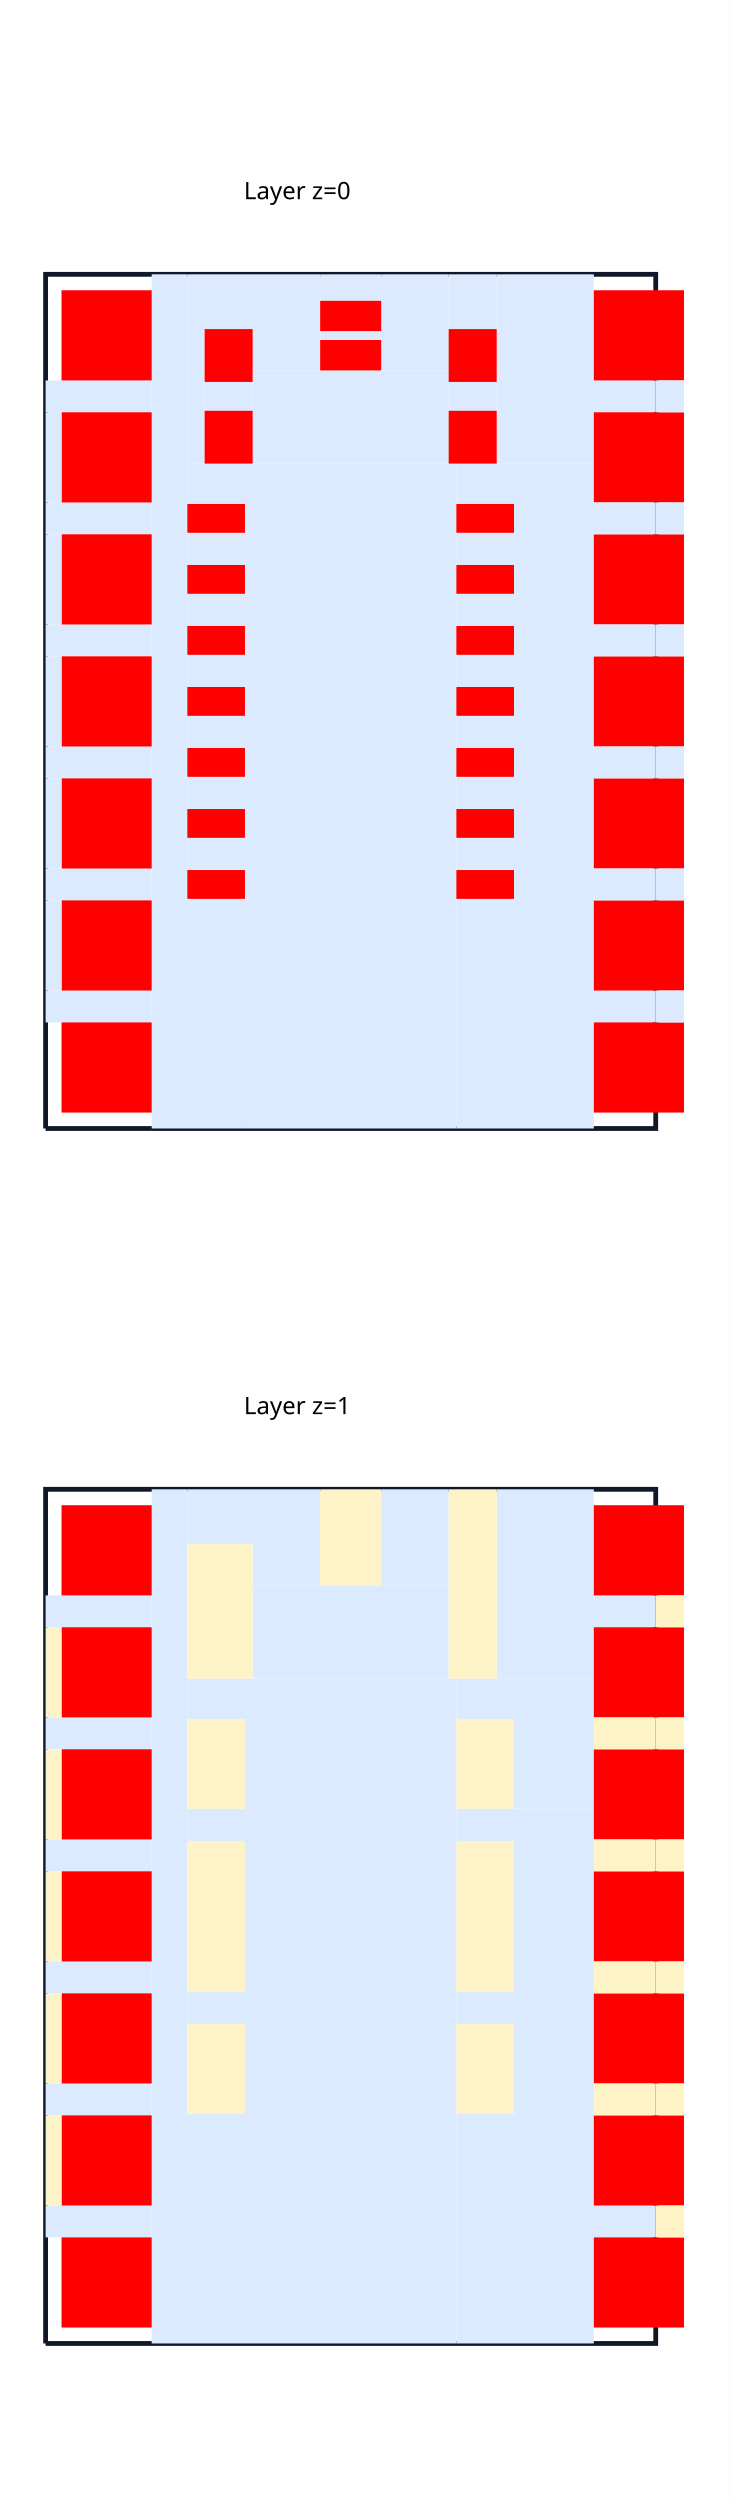
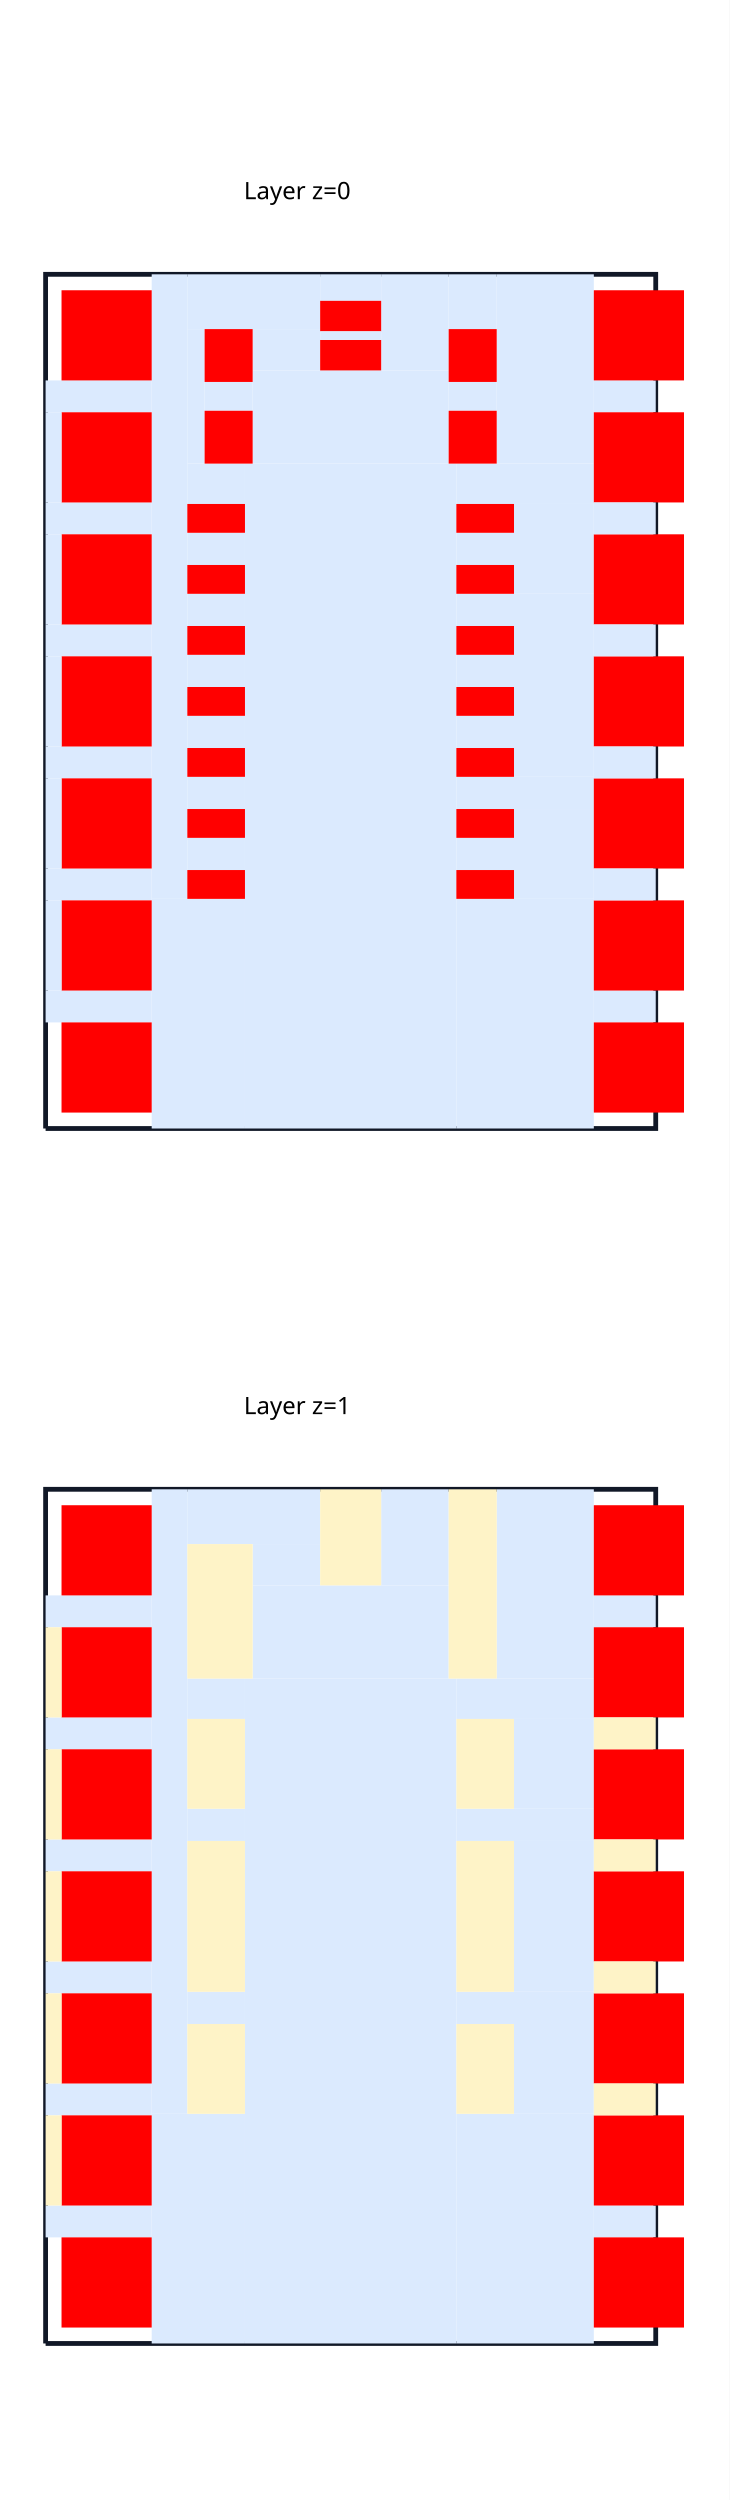
<svg xmlns="http://www.w3.org/2000/svg" width="640" height="2193" viewBox="0 0 640 2193">
  <rect width="100%" height="100%" fill="white" />
  <g>
    <polyline data-points="-6.35,-8.89 6.35,-8.89 6.35,8.89 -6.35,8.89 -6.35,-8.89" data-type="line" data-label="bounds" points="40,989.923 575.202,989.923 575.202,240.641 40,240.641 40,989.923" fill="none" stroke="#111827" stroke-width="4.214" />
  </g>
  <g>
    <polyline data-points="-6.35,-34.180104166666666 6.35,-34.180104166666666 6.35,-16.40010416666667 -6.35,-16.40010416666667 -6.35,-34.180104166666666" data-type="line" data-label="bounds" points="40,2055.695 575.202,2055.695 575.202,1306.413 40,1306.413 40,2055.695" fill="none" stroke="#111827" stroke-width="4.214" />
  </g>
  <g>
    <rect data-type="rect" data-label="node" data-x="0" data-y="-1.9699999999999989" x="214.889" y="406.679" width="185.424" height="583.243" fill="#dbeafe" stroke="black" stroke-width="0.024" />
  </g>
  <g>
    <rect data-type="rect" data-label="node" data-x="3.630775" data-y="-6.499999999999999" x="400.313" y="788.485" width="120.591" height="201.438" fill="#dbeafe" stroke="black" stroke-width="0.024" />
  </g>
  <g>
    <rect data-type="rect" data-label="node" data-x="3.630775" data-y="-1.9049999999999998" x="400.313" y="681.444" width="120.591" height="28.235" fill="#dbeafe" stroke="black" stroke-width="0.024" />
  </g>
  <g>
    <rect data-type="rect" data-label="node" data-x="3.630775" data-y="1.9049999999999998" x="400.313" y="520.884" width="120.591" height="28.235" fill="#dbeafe" stroke="black" stroke-width="0.024" />
  </g>
  <g>
    <rect data-type="rect" data-label="node" data-x="3.630775" data-y="4.529999999999999" x="400.313" y="406.679" width="120.591" height="35.399" fill="#dbeafe" stroke="black" stroke-width="0.024" />
  </g>
  <g>
    <rect data-type="rect" data-label="node" data-x="-3.170775" data-y="-6.499999999999999" x="133.068" y="788.485" width="81.821" height="201.438" fill="#dbeafe" stroke="black" stroke-width="0.024" />
  </g>
  <g>
    <rect data-type="rect" data-label="node" data-x="-3.7707749999999995" data-y="3.0337500000000004" x="133.068" y="240.641" width="31.25" height="493.587" fill="#dbeafe" stroke="black" stroke-width="0.024" />
  </g>
  <g>
    <rect data-type="rect" data-label="node" data-x="0" data-y="5.9199" x="221.631" y="324.933" width="171.939" height="81.747" fill="#dbeafe" stroke="black" stroke-width="0.024" />
  </g>
  <g>
    <rect data-type="rect" data-label="node" data-x="4.050775" data-y="6.92" x="435.712" y="240.641" width="85.192" height="166.039" fill="#dbeafe" stroke="black" stroke-width="0.024" />
  </g>
  <g>
    <rect data-type="rect" data-label="node" data-x="4.2307749999999995" data-y="0" x="450.883" y="549.119" width="70.021" height="132.325" fill="#dbeafe" stroke="black" stroke-width="0.024" />
  </g>
  <g>
    <rect data-type="rect" data-label="node" data-x="4.2307749999999995" data-y="-3.1749999999999994" x="450.883" y="709.679" width="70.021" height="78.805" fill="#dbeafe" stroke="black" stroke-width="0.024" />
  </g>
  <g>
    <rect data-type="rect" data-label="node" data-x="4.2307749999999995" data-y="3.175" x="450.883" y="442.079" width="70.021" height="78.805" fill="#dbeafe" stroke="black" stroke-width="0.024" />
  </g>
  <g>
    <rect data-type="rect" data-label="node" data-x="-2.8" data-y="-1.9049999999999998" x="164.318" y="681.444" width="50.57" height="28.235" fill="#dbeafe" stroke="black" stroke-width="0.024" />
  </g>
  <g>
    <rect data-type="rect" data-label="node" data-x="-2.8" data-y="1.9049999999999998" x="164.318" y="520.884" width="50.57" height="28.235" fill="#dbeafe" stroke="black" stroke-width="0.024" />
  </g>
  <g>
    <rect data-type="rect" data-label="node" data-x="-2.8" data-y="4.529999999999999" x="164.318" y="406.679" width="50.57" height="35.399" fill="#dbeafe" stroke="black" stroke-width="0.024" />
  </g>
  <g>
    <rect data-type="rect" data-label="node" data-x="-5.245775" data-y="-6.35" x="40" y="868.91" width="93.068" height="27.944" fill="#dbeafe" stroke="black" stroke-width="0.024" />
  </g>
  <g>
    <rect data-type="rect" data-label="node" data-x="-5.245775" data-y="6.35" x="40" y="333.709" width="93.068" height="27.944" fill="#dbeafe" stroke="black" stroke-width="0.024" />
  </g>
  <g>
    <rect data-type="rect" data-label="node" data-x="-3.7707749999999995" data-y="-3.4662499999999996" x="133.068" y="734.227" width="31.25" height="54.258" fill="#dbeafe" stroke="black" stroke-width="0.024" />
  </g>
  <g>
    <rect data-type="rect" data-label="node" data-x="-2.0175" data-y="8.32" x="164.318" y="240.641" width="116.522" height="48.042" fill="#dbeafe" stroke="black" stroke-width="0.024" />
  </g>
  <g>
    <rect data-type="rect" data-label="node" data-x="1.3375" data-y="7.889899999999999" x="334.361" y="240.641" width="59.209" height="84.292" fill="#dbeafe" stroke="black" stroke-width="0.024" />
  </g>
  <g>
    <rect data-type="rect" data-label="node" data-x="-1.3375" data-y="7.319899999999999" x="221.631" y="288.682" width="59.209" height="36.25" fill="#dbeafe" stroke="black" stroke-width="0.024" />
  </g>
  <g>
    <rect data-type="rect" data-label="node" data-x="5.705774999999999" data-y="-6.35" x="520.904" y="868.91" width="54.298" height="27.944" fill="#dbeafe" stroke="black" stroke-width="0.024" />
  </g>
  <g>
    <rect data-type="rect" data-label="node" data-x="5.705774999999999" data-y="6.35" x="520.904" y="333.709" width="54.298" height="27.944" fill="#dbeafe" stroke="black" stroke-width="0.024" />
  </g>
  <g>
    <rect data-type="rect" data-label="node" data-x="-5.245775" data-y="-3.8099999999999996" x="40" y="761.87" width="93.068" height="27.944" fill="#dbeafe" stroke="black" stroke-width="0.024" />
  </g>
  <g>
    <rect data-type="rect" data-label="node" data-x="-5.245775" data-y="-1.27" x="40" y="654.83" width="93.068" height="27.944" fill="#dbeafe" stroke="black" stroke-width="0.024" />
  </g>
  <g>
    <rect data-type="rect" data-label="node" data-x="-5.245775" data-y="1.27" x="40" y="547.789" width="93.068" height="27.944" fill="#dbeafe" stroke="black" stroke-width="0.024" />
  </g>
  <g>
    <rect data-type="rect" data-label="node" data-x="-5.245775" data-y="3.8100000000000005" x="40" y="440.749" width="93.068" height="27.944" fill="#dbeafe" stroke="black" stroke-width="0.024" />
  </g>
  <g>
    <rect data-type="rect" data-label="node" data-x="-5.080000000000002" data-y="-7.620000000000001" x="53.972" y="896.855" width="79.096" height="79.096" fill="red" stroke="black" stroke-width="0.024" />
  </g>
  <g>
    <rect data-type="rect" data-label="node" data-x="-5.08" data-y="-5.08" x="53.972" y="789.814" width="79.096" height="79.096" fill="red" stroke="black" stroke-width="0.024" />
  </g>
  <g>
    <rect data-type="rect" data-label="node" data-x="-5.08" data-y="-2.54" x="53.972" y="682.774" width="79.096" height="79.096" fill="red" stroke="black" stroke-width="0.024" />
  </g>
  <g>
    <rect data-type="rect" data-label="node" data-x="-5.08" data-y="0" x="53.972" y="575.734" width="79.096" height="79.096" fill="red" stroke="black" stroke-width="0.024" />
  </g>
  <g>
    <rect data-type="rect" data-label="node" data-x="-5.08" data-y="2.54" x="53.972" y="468.693" width="79.096" height="79.096" fill="red" stroke="black" stroke-width="0.024" />
  </g>
  <g>
    <rect data-type="rect" data-label="node" data-x="-5.08" data-y="5.079999999999998" x="53.972" y="361.653" width="79.096" height="79.096" fill="red" stroke="black" stroke-width="0.024" />
  </g>
  <g>
    <rect data-type="rect" data-label="node" data-x="-5.08" data-y="7.62" x="53.972" y="254.613" width="79.096" height="79.096" fill="red" stroke="black" stroke-width="0.024" />
  </g>
  <g>
    <rect data-type="rect" data-label="node" data-x="5.999999999999998" data-y="-7.620000000000001" x="520.904" y="896.855" width="79.096" height="79.096" fill="red" stroke="black" stroke-width="0.024" />
  </g>
  <g>
    <rect data-type="rect" data-label="node" data-x="6" data-y="-5.08" x="520.904" y="789.814" width="79.096" height="79.096" fill="red" stroke="black" stroke-width="0.024" />
  </g>
  <g>
    <rect data-type="rect" data-label="node" data-x="6" data-y="-2.54" x="520.904" y="682.774" width="79.096" height="79.096" fill="red" stroke="black" stroke-width="0.024" />
  </g>
  <g>
    <rect data-type="rect" data-label="node" data-x="6" data-y="0" x="520.904" y="575.734" width="79.096" height="79.096" fill="red" stroke="black" stroke-width="0.024" />
  </g>
  <g>
    <rect data-type="rect" data-label="node" data-x="6" data-y="2.54" x="520.904" y="468.693" width="79.096" height="79.096" fill="red" stroke="black" stroke-width="0.024" />
  </g>
  <g>
    <rect data-type="rect" data-label="node" data-x="6" data-y="5.079999999999998" x="520.904" y="361.653" width="79.096" height="79.096" fill="red" stroke="black" stroke-width="0.024" />
  </g>
  <g>
    <rect data-type="rect" data-label="node" data-x="6" data-y="7.62" x="520.904" y="254.613" width="79.096" height="79.096" fill="red" stroke="black" stroke-width="0.024" />
  </g>
  <g>
    <rect data-type="rect" data-label="node" data-x="-2.8" data-y="-3.175" x="164.318" y="734.965" width="50.57" height="28.235" fill="#dbeafe" stroke="black" stroke-width="0.024" />
  </g>
  <g>
    <rect data-type="rect" data-label="node" data-x="-2.8" data-y="-0.635" x="164.318" y="627.924" width="50.57" height="28.235" fill="#dbeafe" stroke="black" stroke-width="0.024" />
  </g>
  <g>
    <rect data-type="rect" data-label="node" data-x="-2.8" data-y="0.635" x="164.318" y="574.404" width="50.57" height="28.235" fill="#dbeafe" stroke="black" stroke-width="0.024" />
  </g>
  <g>
    <rect data-type="rect" data-label="node" data-x="-2.8" data-y="3.175" x="164.318" y="467.364" width="50.57" height="28.235" fill="#dbeafe" stroke="black" stroke-width="0.024" />
  </g>
  <g>
    <rect data-type="rect" data-label="node" data-x="0" data-y="8.6142" x="280.841" y="240.641" width="53.52" height="23.245" fill="#dbeafe" stroke="black" stroke-width="0.024" />
  </g>
  <g>
    <rect data-type="rect" data-label="node" data-x="2.54" data-y="6.35" x="393.57" y="335.038" width="42.142" height="25.285" fill="#dbeafe" stroke="black" stroke-width="0.024" />
  </g>
  <g>
    <rect data-type="rect" data-label="node" data-x="2.54" data-y="8.32" x="393.57" y="240.641" width="42.142" height="48.042" fill="#dbeafe" stroke="black" stroke-width="0.024" />
  </g>
  <g>
    <rect data-type="rect" data-label="node" data-x="2.8" data-y="-3.175" x="400.313" y="734.965" width="50.57" height="28.235" fill="#dbeafe" stroke="black" stroke-width="0.024" />
  </g>
  <g>
    <rect data-type="rect" data-label="node" data-x="2.8" data-y="-0.635" x="400.313" y="627.924" width="50.57" height="28.235" fill="#dbeafe" stroke="black" stroke-width="0.024" />
  </g>
  <g>
    <rect data-type="rect" data-label="node" data-x="2.8" data-y="0.635" x="400.313" y="574.404" width="50.57" height="28.235" fill="#dbeafe" stroke="black" stroke-width="0.024" />
  </g>
  <g>
    <rect data-type="rect" data-label="node" data-x="2.8" data-y="3.175" x="400.313" y="467.364" width="50.57" height="28.235" fill="#dbeafe" stroke="black" stroke-width="0.024" />
  </g>
  <g>
    <rect data-type="rect" data-label="node" data-x="5.705774999999999" data-y="-3.8099999999999996" x="520.904" y="761.87" width="54.298" height="27.944" fill="#dbeafe" stroke="black" stroke-width="0.024" />
  </g>
  <g>
    <rect data-type="rect" data-label="node" data-x="5.705774999999999" data-y="-1.27" x="520.904" y="654.83" width="54.298" height="27.944" fill="#dbeafe" stroke="black" stroke-width="0.024" />
  </g>
  <g>
    <rect data-type="rect" data-label="node" data-x="5.705774999999999" data-y="1.27" x="520.904" y="547.789" width="54.298" height="27.944" fill="#dbeafe" stroke="black" stroke-width="0.024" />
  </g>
  <g>
    <rect data-type="rect" data-label="node" data-x="5.705774999999999" data-y="3.8100000000000005" x="520.904" y="440.749" width="54.298" height="27.944" fill="#dbeafe" stroke="black" stroke-width="0.024" />
  </g>
  <g>
    <rect data-type="rect" data-label="node" data-x="-3.2199999999999998" data-y="6.35" x="164.318" y="288.682" width="15.171" height="117.997" fill="#dbeafe" stroke="black" stroke-width="0.024" />
  </g>
  <g>
    <rect data-type="rect" data-label="node" data-x="-2.54" data-y="6.35" x="179.49" y="335.038" width="42.142" height="25.285" fill="#dbeafe" stroke="black" stroke-width="0.024" />
  </g>
  <g>
    <rect data-type="rect" data-label="node" data-x="-2.799999999999999" data-y="3.8100000000000005" x="164.318" y="442.079" width="50.57" height="25.285" fill="red" stroke="black" stroke-width="0.024" />
  </g>
  <g>
    <rect data-type="rect" data-label="node" data-x="-2.7999999999999994" data-y="2.540000000000001" x="164.318" y="495.599" width="50.57" height="25.285" fill="red" stroke="black" stroke-width="0.024" />
  </g>
  <g>
    <rect data-type="rect" data-label="node" data-x="-2.7999999999999994" data-y="1.2700000000000005" x="164.318" y="549.119" width="50.57" height="25.285" fill="red" stroke="black" stroke-width="0.024" />
  </g>
  <g>
    <rect data-type="rect" data-label="node" data-x="-2.8" data-y="4.996003610813204e-16" x="164.318" y="602.639" width="50.57" height="25.285" fill="red" stroke="black" stroke-width="0.024" />
  </g>
  <g>
    <rect data-type="rect" data-label="node" data-x="-2.8000000000000003" data-y="-1.2699999999999996" x="164.318" y="656.159" width="50.57" height="25.285" fill="red" stroke="black" stroke-width="0.024" />
  </g>
  <g>
    <rect data-type="rect" data-label="node" data-x="-2.8000000000000003" data-y="-2.539999999999999" x="164.318" y="709.679" width="50.57" height="25.285" fill="red" stroke="black" stroke-width="0.024" />
  </g>
  <g>
    <rect data-type="rect" data-label="node" data-x="-2.8000000000000007" data-y="-3.8099999999999996" x="164.318" y="763.2" width="50.57" height="25.285" fill="red" stroke="black" stroke-width="0.024" />
  </g>
  <g>
    <rect data-type="rect" data-label="node" data-x="2.799999999999999" data-y="-3.8100000000000005" x="400.313" y="763.2" width="50.57" height="25.285" fill="red" stroke="black" stroke-width="0.024" />
  </g>
  <g>
    <rect data-type="rect" data-label="node" data-x="2.7999999999999994" data-y="-2.54" x="400.313" y="709.679" width="50.57" height="25.285" fill="red" stroke="black" stroke-width="0.024" />
  </g>
  <g>
    <rect data-type="rect" data-label="node" data-x="2.7999999999999994" data-y="-1.2700000000000005" x="400.313" y="656.159" width="50.57" height="25.285" fill="red" stroke="black" stroke-width="0.024" />
  </g>
  <g>
    <rect data-type="rect" data-label="node" data-x="2.8" data-y="-4.996003610813204e-16" x="400.313" y="602.639" width="50.57" height="25.285" fill="red" stroke="black" stroke-width="0.024" />
  </g>
  <g>
    <rect data-type="rect" data-label="node" data-x="2.8000000000000003" data-y="1.2699999999999996" x="400.313" y="549.119" width="50.57" height="25.285" fill="red" stroke="black" stroke-width="0.024" />
  </g>
  <g>
    <rect data-type="rect" data-label="node" data-x="2.8000000000000003" data-y="2.54" x="400.313" y="495.599" width="50.57" height="25.285" fill="red" stroke="black" stroke-width="0.024" />
  </g>
  <g>
    <rect data-type="rect" data-label="node" data-x="2.8000000000000007" data-y="3.8099999999999996" x="400.313" y="442.079" width="50.57" height="25.285" fill="red" stroke="black" stroke-width="0.024" />
  </g>
  <g>
    <rect data-type="rect" data-label="node" data-x="1.1102230246251565e-16" data-y="8.0209" x="280.841" y="263.886" width="53.52" height="26.76" fill="red" stroke="black" stroke-width="0.024" />
  </g>
  <g>
    <rect data-type="rect" data-label="node" data-x="-1.1102230246251565e-16" data-y="7.2073" x="280.841" y="298.173" width="53.52" height="26.76" fill="red" stroke="black" stroke-width="0.024" />
  </g>
  <g>
    <rect data-type="rect" data-label="node" data-x="-2.54" data-y="5.5" x="179.49" y="360.323" width="42.142" height="46.356" fill="red" stroke="black" stroke-width="0.024" />
  </g>
  <g>
    <rect data-type="rect" data-label="node" data-x="-2.54" data-y="7.199999999999999" x="179.49" y="288.682" width="42.142" height="46.356" fill="red" stroke="black" stroke-width="0.024" />
  </g>
  <g>
    <rect data-type="rect" data-label="node" data-x="2.54" data-y="5.5" x="393.57" y="360.323" width="42.142" height="46.356" fill="red" stroke="black" stroke-width="0.024" />
  </g>
  <g>
    <rect data-type="rect" data-label="node" data-x="2.54" data-y="7.199999999999999" x="393.57" y="288.682" width="42.142" height="46.356" fill="red" stroke="black" stroke-width="0.024" />
  </g>
  <g>
    <rect data-type="rect" data-label="node" data-x="-6.184225" data-y="-5.08" x="40" y="789.814" width="13.972" height="79.096" fill="#dbeafe" stroke="black" stroke-width="0.024" />
  </g>
  <g>
    <rect data-type="rect" data-label="node" data-x="-6.184225" data-y="5.08" x="40" y="361.653" width="13.972" height="79.096" fill="#dbeafe" stroke="black" stroke-width="0.024" />
  </g>
  <g>
    <rect data-type="rect" data-label="node" data-x="0" data-y="7.614099999999999" x="280.841" y="290.646" width="53.52" height="7.527" fill="#dbeafe" stroke="black" stroke-width="0.024" />
  </g>
  <g>
    <rect data-type="rect" data-label="node" data-x="-6.184225" data-y="-2.54" x="40" y="682.774" width="13.972" height="79.096" fill="#dbeafe" stroke="black" stroke-width="0.024" />
  </g>
  <g>
    <rect data-type="rect" data-label="node" data-x="-6.184225" data-y="0" x="40" y="575.734" width="13.972" height="79.096" fill="#dbeafe" stroke="black" stroke-width="0.024" />
  </g>
  <g>
    <rect data-type="rect" data-label="node" data-x="-6.184225" data-y="2.54" x="40" y="468.693" width="13.972" height="79.096" fill="#dbeafe" stroke="black" stroke-width="0.024" />
  </g>
  <g>
-     <rect data-type="rect" data-label="node" data-x="6.644224999999999" data-y="-6.3500000000000005" x="575.202" y="868.91" width="24.798" height="27.944" fill="#dbeafe" stroke="black" stroke-width="0.024" />
-   </g>
-   <g>
-     <rect data-type="rect" data-label="node" data-x="6.644225" data-y="-3.8100000000000005" x="575.202" y="761.87" width="24.798" height="27.944" fill="#dbeafe" stroke="black" stroke-width="0.024" />
-   </g>
-   <g>
-     <rect data-type="rect" data-label="node" data-x="6.644225" data-y="-1.27" x="575.202" y="654.83" width="24.798" height="27.944" fill="#dbeafe" stroke="black" stroke-width="0.024" />
-   </g>
-   <g>
-     <rect data-type="rect" data-label="node" data-x="6.644225" data-y="1.27" x="575.202" y="547.789" width="24.798" height="27.944" fill="#dbeafe" stroke="black" stroke-width="0.024" />
-   </g>
-   <g>
-     <rect data-type="rect" data-label="node" data-x="6.644225" data-y="3.8099999999999996" x="575.202" y="440.749" width="24.798" height="27.944" fill="#dbeafe" stroke="black" stroke-width="0.024" />
-   </g>
-   <g>
-     <rect data-type="rect" data-label="node" data-x="6.644225" data-y="6.349999999999999" x="575.202" y="333.709" width="24.798" height="27.944" fill="#dbeafe" stroke="black" stroke-width="0.024" />
-   </g>
-   <g>
    <rect data-type="rect" data-label="node" data-x="0" data-y="-27.260104166666668" x="214.889" y="1472.451" width="185.424" height="583.243" fill="#dbeafe" stroke="black" stroke-width="0.024" />
  </g>
  <g>
    <rect data-type="rect" data-label="node" data-x="3.630775" data-y="-31.79010416666667" x="400.313" y="1854.257" width="120.591" height="201.438" fill="#dbeafe" stroke="black" stroke-width="0.024" />
  </g>
  <g>
    <rect data-type="rect" data-label="node" data-x="3.630775" data-y="-27.19510416666667" x="400.313" y="1747.216" width="120.591" height="28.235" fill="#dbeafe" stroke="black" stroke-width="0.024" />
  </g>
  <g>
    <rect data-type="rect" data-label="node" data-x="3.630775" data-y="-23.385104166666668" x="400.313" y="1586.656" width="120.591" height="28.235" fill="#dbeafe" stroke="black" stroke-width="0.024" />
  </g>
  <g>
    <rect data-type="rect" data-label="node" data-x="3.630775" data-y="-20.76010416666667" x="400.313" y="1472.451" width="120.591" height="35.399" fill="#dbeafe" stroke="black" stroke-width="0.024" />
  </g>
  <g>
    <rect data-type="rect" data-label="node" data-x="-3.170775" data-y="-31.79010416666667" x="133.068" y="1854.257" width="81.821" height="201.438" fill="#dbeafe" stroke="black" stroke-width="0.024" />
  </g>
  <g>
    <rect data-type="rect" data-label="node" data-x="-3.7707749999999995" data-y="-22.256354166666668" x="133.068" y="1306.413" width="31.25" height="493.587" fill="#dbeafe" stroke="black" stroke-width="0.024" />
  </g>
  <g>
    <rect data-type="rect" data-label="node" data-x="0" data-y="-19.370204166666667" x="221.631" y="1390.705" width="171.939" height="81.747" fill="#dbeafe" stroke="black" stroke-width="0.024" />
  </g>
  <g>
    <rect data-type="rect" data-label="node" data-x="4.050775" data-y="-18.37010416666667" x="435.712" y="1306.413" width="85.192" height="166.039" fill="#dbeafe" stroke="black" stroke-width="0.024" />
  </g>
  <g>
    <rect data-type="rect" data-label="node" data-x="4.2307749999999995" data-y="-25.29010416666667" x="450.883" y="1614.891" width="70.021" height="132.325" fill="#dbeafe" stroke="black" stroke-width="0.024" />
  </g>
  <g>
    <rect data-type="rect" data-label="node" data-x="4.2307749999999995" data-y="-28.46510416666667" x="450.883" y="1775.451" width="70.021" height="78.805" fill="#dbeafe" stroke="black" stroke-width="0.024" />
  </g>
  <g>
    <rect data-type="rect" data-label="node" data-x="4.2307749999999995" data-y="-22.11510416666667" x="450.883" y="1507.851" width="70.021" height="78.805" fill="#dbeafe" stroke="black" stroke-width="0.024" />
  </g>
  <g>
    <rect data-type="rect" data-label="node" data-x="-2.8" data-y="-27.19510416666667" x="164.318" y="1747.216" width="50.57" height="28.235" fill="#dbeafe" stroke="black" stroke-width="0.024" />
  </g>
  <g>
    <rect data-type="rect" data-label="node" data-x="-2.8" data-y="-23.385104166666668" x="164.318" y="1586.656" width="50.57" height="28.235" fill="#dbeafe" stroke="black" stroke-width="0.024" />
  </g>
  <g>
    <rect data-type="rect" data-label="node" data-x="-2.8" data-y="-20.76010416666667" x="164.318" y="1472.451" width="50.57" height="35.399" fill="#dbeafe" stroke="black" stroke-width="0.024" />
  </g>
  <g>
    <rect data-type="rect" data-label="node" data-x="-5.245775" data-y="-31.640104166666667" x="40" y="1934.682" width="93.068" height="27.944" fill="#dbeafe" stroke="black" stroke-width="0.024" />
  </g>
  <g>
    <rect data-type="rect" data-label="node" data-x="-5.245775" data-y="-18.94010416666667" x="40" y="1399.481" width="93.068" height="27.944" fill="#dbeafe" stroke="black" stroke-width="0.024" />
  </g>
  <g>
    <rect data-type="rect" data-label="node" data-x="-3.7707749999999995" data-y="-28.756354166666668" x="133.068" y="1799.999" width="31.25" height="54.258" fill="#dbeafe" stroke="black" stroke-width="0.024" />
  </g>
  <g>
    <rect data-type="rect" data-label="node" data-x="-2.0175" data-y="-16.97010416666667" x="164.318" y="1306.413" width="116.522" height="48.042" fill="#dbeafe" stroke="black" stroke-width="0.024" />
  </g>
  <g>
    <rect data-type="rect" data-label="node" data-x="1.3375" data-y="-17.40020416666667" x="334.361" y="1306.413" width="59.209" height="84.292" fill="#dbeafe" stroke="black" stroke-width="0.024" />
  </g>
  <g>
    <rect data-type="rect" data-label="node" data-x="-1.3375" data-y="-17.97020416666667" x="221.631" y="1354.454" width="59.209" height="36.25" fill="#dbeafe" stroke="black" stroke-width="0.024" />
  </g>
  <g>
    <rect data-type="rect" data-label="node" data-x="5.705774999999999" data-y="-31.640104166666667" x="520.904" y="1934.682" width="54.298" height="27.944" fill="#dbeafe" stroke="black" stroke-width="0.024" />
  </g>
  <g>
    <rect data-type="rect" data-label="node" data-x="5.705774999999999" data-y="-18.94010416666667" x="520.904" y="1399.481" width="54.298" height="27.944" fill="#dbeafe" stroke="black" stroke-width="0.024" />
  </g>
  <g>
    <rect data-type="rect" data-label="node" data-x="-5.245775" data-y="-29.100104166666668" x="40" y="1827.642" width="93.068" height="27.944" fill="#dbeafe" stroke="black" stroke-width="0.024" />
  </g>
  <g>
    <rect data-type="rect" data-label="node" data-x="-5.245775" data-y="-26.56010416666667" x="40" y="1720.602" width="93.068" height="27.944" fill="#dbeafe" stroke="black" stroke-width="0.024" />
  </g>
  <g>
    <rect data-type="rect" data-label="node" data-x="-5.245775" data-y="-24.02010416666667" x="40" y="1613.561" width="93.068" height="27.944" fill="#dbeafe" stroke="black" stroke-width="0.024" />
  </g>
  <g>
    <rect data-type="rect" data-label="node" data-x="-5.245775" data-y="-21.48010416666667" x="40" y="1506.521" width="93.068" height="27.944" fill="#dbeafe" stroke="black" stroke-width="0.024" />
  </g>
  <g>
    <rect data-type="rect" data-label="node" data-x="-5.080000000000002" data-y="-32.91010416666667" x="53.972" y="1962.627" width="79.096" height="79.096" fill="red" stroke="black" stroke-width="0.024" />
  </g>
  <g>
    <rect data-type="rect" data-label="node" data-x="-5.08" data-y="-30.37010416666667" x="53.972" y="1855.586" width="79.096" height="79.096" fill="red" stroke="black" stroke-width="0.024" />
  </g>
  <g>
    <rect data-type="rect" data-label="node" data-x="-5.08" data-y="-27.83010416666667" x="53.972" y="1748.546" width="79.096" height="79.096" fill="red" stroke="black" stroke-width="0.024" />
  </g>
  <g>
    <rect data-type="rect" data-label="node" data-x="-5.08" data-y="-25.29010416666667" x="53.972" y="1641.506" width="79.096" height="79.096" fill="red" stroke="black" stroke-width="0.024" />
  </g>
  <g>
    <rect data-type="rect" data-label="node" data-x="-5.08" data-y="-22.75010416666667" x="53.972" y="1534.465" width="79.096" height="79.096" fill="red" stroke="black" stroke-width="0.024" />
  </g>
  <g>
    <rect data-type="rect" data-label="node" data-x="-5.08" data-y="-20.21010416666667" x="53.972" y="1427.425" width="79.096" height="79.096" fill="red" stroke="black" stroke-width="0.024" />
  </g>
  <g>
    <rect data-type="rect" data-label="node" data-x="-5.08" data-y="-17.67010416666667" x="53.972" y="1320.385" width="79.096" height="79.096" fill="red" stroke="black" stroke-width="0.024" />
  </g>
  <g>
    <rect data-type="rect" data-label="node" data-x="5.999999999999998" data-y="-32.91010416666667" x="520.904" y="1962.627" width="79.096" height="79.096" fill="red" stroke="black" stroke-width="0.024" />
  </g>
  <g>
    <rect data-type="rect" data-label="node" data-x="6" data-y="-30.37010416666667" x="520.904" y="1855.586" width="79.096" height="79.096" fill="red" stroke="black" stroke-width="0.024" />
  </g>
  <g>
    <rect data-type="rect" data-label="node" data-x="6" data-y="-27.83010416666667" x="520.904" y="1748.546" width="79.096" height="79.096" fill="red" stroke="black" stroke-width="0.024" />
  </g>
  <g>
    <rect data-type="rect" data-label="node" data-x="6" data-y="-25.29010416666667" x="520.904" y="1641.506" width="79.096" height="79.096" fill="red" stroke="black" stroke-width="0.024" />
  </g>
  <g>
    <rect data-type="rect" data-label="node" data-x="6" data-y="-22.75010416666667" x="520.904" y="1534.465" width="79.096" height="79.096" fill="red" stroke="black" stroke-width="0.024" />
  </g>
  <g>
    <rect data-type="rect" data-label="node" data-x="6" data-y="-20.21010416666667" x="520.904" y="1427.425" width="79.096" height="79.096" fill="red" stroke="black" stroke-width="0.024" />
  </g>
  <g>
    <rect data-type="rect" data-label="node" data-x="6" data-y="-17.67010416666667" x="520.904" y="1320.385" width="79.096" height="79.096" fill="red" stroke="black" stroke-width="0.024" />
  </g>
  <g>
    <rect data-type="rect" data-label="node" data-x="0" data-y="-17.40020416666667" x="280.841" y="1306.413" width="53.52" height="84.292" fill="#fef3c7" stroke="black" stroke-width="0.024" />
  </g>
  <g>
    <rect data-type="rect" data-label="node" data-x="-2.7199999999999998" data-y="-18.94010416666667" x="164.318" y="1354.454" width="57.313" height="117.997" fill="#fef3c7" stroke="black" stroke-width="0.024" />
  </g>
  <g>
    <rect data-type="rect" data-label="node" data-x="2.8" data-y="-28.46510416666667" x="400.313" y="1775.451" width="50.57" height="78.805" fill="#fef3c7" stroke="black" stroke-width="0.024" />
  </g>
  <g>
    <rect data-type="rect" data-label="node" data-x="2.8" data-y="-25.29010416666667" x="400.313" y="1614.891" width="50.57" height="132.325" fill="#fef3c7" stroke="black" stroke-width="0.024" />
  </g>
  <g>
    <rect data-type="rect" data-label="node" data-x="2.8" data-y="-22.11510416666667" x="400.313" y="1507.851" width="50.57" height="78.805" fill="#fef3c7" stroke="black" stroke-width="0.024" />
  </g>
  <g>
    <rect data-type="rect" data-label="node" data-x="-2.8" data-y="-28.46510416666667" x="164.318" y="1775.451" width="50.57" height="78.805" fill="#fef3c7" stroke="black" stroke-width="0.024" />
  </g>
  <g>
    <rect data-type="rect" data-label="node" data-x="-2.8" data-y="-25.29010416666667" x="164.318" y="1614.891" width="50.57" height="132.325" fill="#fef3c7" stroke="black" stroke-width="0.024" />
  </g>
  <g>
    <rect data-type="rect" data-label="node" data-x="-2.8" data-y="-22.11510416666667" x="164.318" y="1507.851" width="50.57" height="78.805" fill="#fef3c7" stroke="black" stroke-width="0.024" />
  </g>
  <g>
    <rect data-type="rect" data-label="node" data-x="5.705774999999999" data-y="-29.100104166666668" x="520.904" y="1827.642" width="54.298" height="27.944" fill="#fef3c7" stroke="black" stroke-width="0.024" />
  </g>
  <g>
    <rect data-type="rect" data-label="node" data-x="5.705774999999999" data-y="-21.48010416666667" x="520.904" y="1506.521" width="54.298" height="27.944" fill="#fef3c7" stroke="black" stroke-width="0.024" />
  </g>
  <g>
    <rect data-type="rect" data-label="node" data-x="5.705774999999999" data-y="-26.56010416666667" x="520.904" y="1720.602" width="54.298" height="27.944" fill="#fef3c7" stroke="black" stroke-width="0.024" />
  </g>
  <g>
    <rect data-type="rect" data-label="node" data-x="5.705774999999999" data-y="-24.02010416666667" x="520.904" y="1613.561" width="54.298" height="27.944" fill="#fef3c7" stroke="black" stroke-width="0.024" />
  </g>
  <g>
    <rect data-type="rect" data-label="node" data-x="2.54" data-y="-18.37010416666667" x="393.57" y="1306.413" width="42.142" height="166.039" fill="#fef3c7" stroke="black" stroke-width="0.024" />
  </g>
  <g>
    <rect data-type="rect" data-label="node" data-x="-6.184225" data-y="-30.37010416666667" x="40" y="1855.586" width="13.972" height="79.096" fill="#fef3c7" stroke="black" stroke-width="0.024" />
  </g>
  <g>
    <rect data-type="rect" data-label="node" data-x="-6.184225" data-y="-20.210104166666667" x="40" y="1427.425" width="13.972" height="79.096" fill="#fef3c7" stroke="black" stroke-width="0.024" />
  </g>
  <g>
    <rect data-type="rect" data-label="node" data-x="-6.184225" data-y="-27.83010416666667" x="40" y="1748.546" width="13.972" height="79.096" fill="#fef3c7" stroke="black" stroke-width="0.024" />
  </g>
  <g>
    <rect data-type="rect" data-label="node" data-x="-6.184225" data-y="-25.29010416666667" x="40" y="1641.506" width="13.972" height="79.096" fill="#fef3c7" stroke="black" stroke-width="0.024" />
  </g>
  <g>
    <rect data-type="rect" data-label="node" data-x="-6.184225" data-y="-22.75010416666667" x="40" y="1534.465" width="13.972" height="79.096" fill="#fef3c7" stroke="black" stroke-width="0.024" />
-   </g>
-   <g>
-     <rect data-type="rect" data-label="node" data-x="6.644224999999999" data-y="-31.64010416666667" x="575.202" y="1934.682" width="24.798" height="27.944" fill="#fef3c7" stroke="black" stroke-width="0.024" />
-   </g>
-   <g>
-     <rect data-type="rect" data-label="node" data-x="6.644225" data-y="-29.100104166666668" x="575.202" y="1827.642" width="24.798" height="27.944" fill="#fef3c7" stroke="black" stroke-width="0.024" />
-   </g>
-   <g>
-     <rect data-type="rect" data-label="node" data-x="6.644225" data-y="-26.56010416666667" x="575.202" y="1720.602" width="24.798" height="27.944" fill="#fef3c7" stroke="black" stroke-width="0.024" />
-   </g>
-   <g>
-     <rect data-type="rect" data-label="node" data-x="6.644225" data-y="-24.02010416666667" x="575.202" y="1613.561" width="24.798" height="27.944" fill="#fef3c7" stroke="black" stroke-width="0.024" />
-   </g>
-   <g>
-     <rect data-type="rect" data-label="node" data-x="6.644225" data-y="-21.48010416666667" x="575.202" y="1506.521" width="24.798" height="27.944" fill="#fef3c7" stroke="black" stroke-width="0.024" />
-   </g>
-   <g>
-     <rect data-type="rect" data-label="node" data-x="6.644225" data-y="-18.94010416666667" x="575.202" y="1399.481" width="24.798" height="27.944" fill="#fef3c7" stroke="black" stroke-width="0.024" />
  </g>
  <text data-type="text" data-label="Layer z=0" data-x="0" data-y="10.842083333333335" x="307.601" y="158.376" fill="black" font-size="21.071" font-family="sans-serif" text-anchor="end" dominant-baseline="text-before-edge">Layer z=0</text>
  <text data-type="text" data-label="Layer z=1" data-x="0" data-y="-14.448020833333334" x="307.601" y="1224.148" fill="black" font-size="21.071" font-family="sans-serif" text-anchor="end" dominant-baseline="text-before-edge">Layer z=1</text>
  <g id="crosshair" style="display: none">
    <line id="crosshair-h" y1="0" y2="2193" stroke="#666" stroke-width="0.5" />
    <line id="crosshair-v" x1="0" x2="640" stroke="#666" stroke-width="0.5" />
    <text id="coordinates" font-family="monospace" font-size="12" fill="#666" />
  </g>
</svg>
